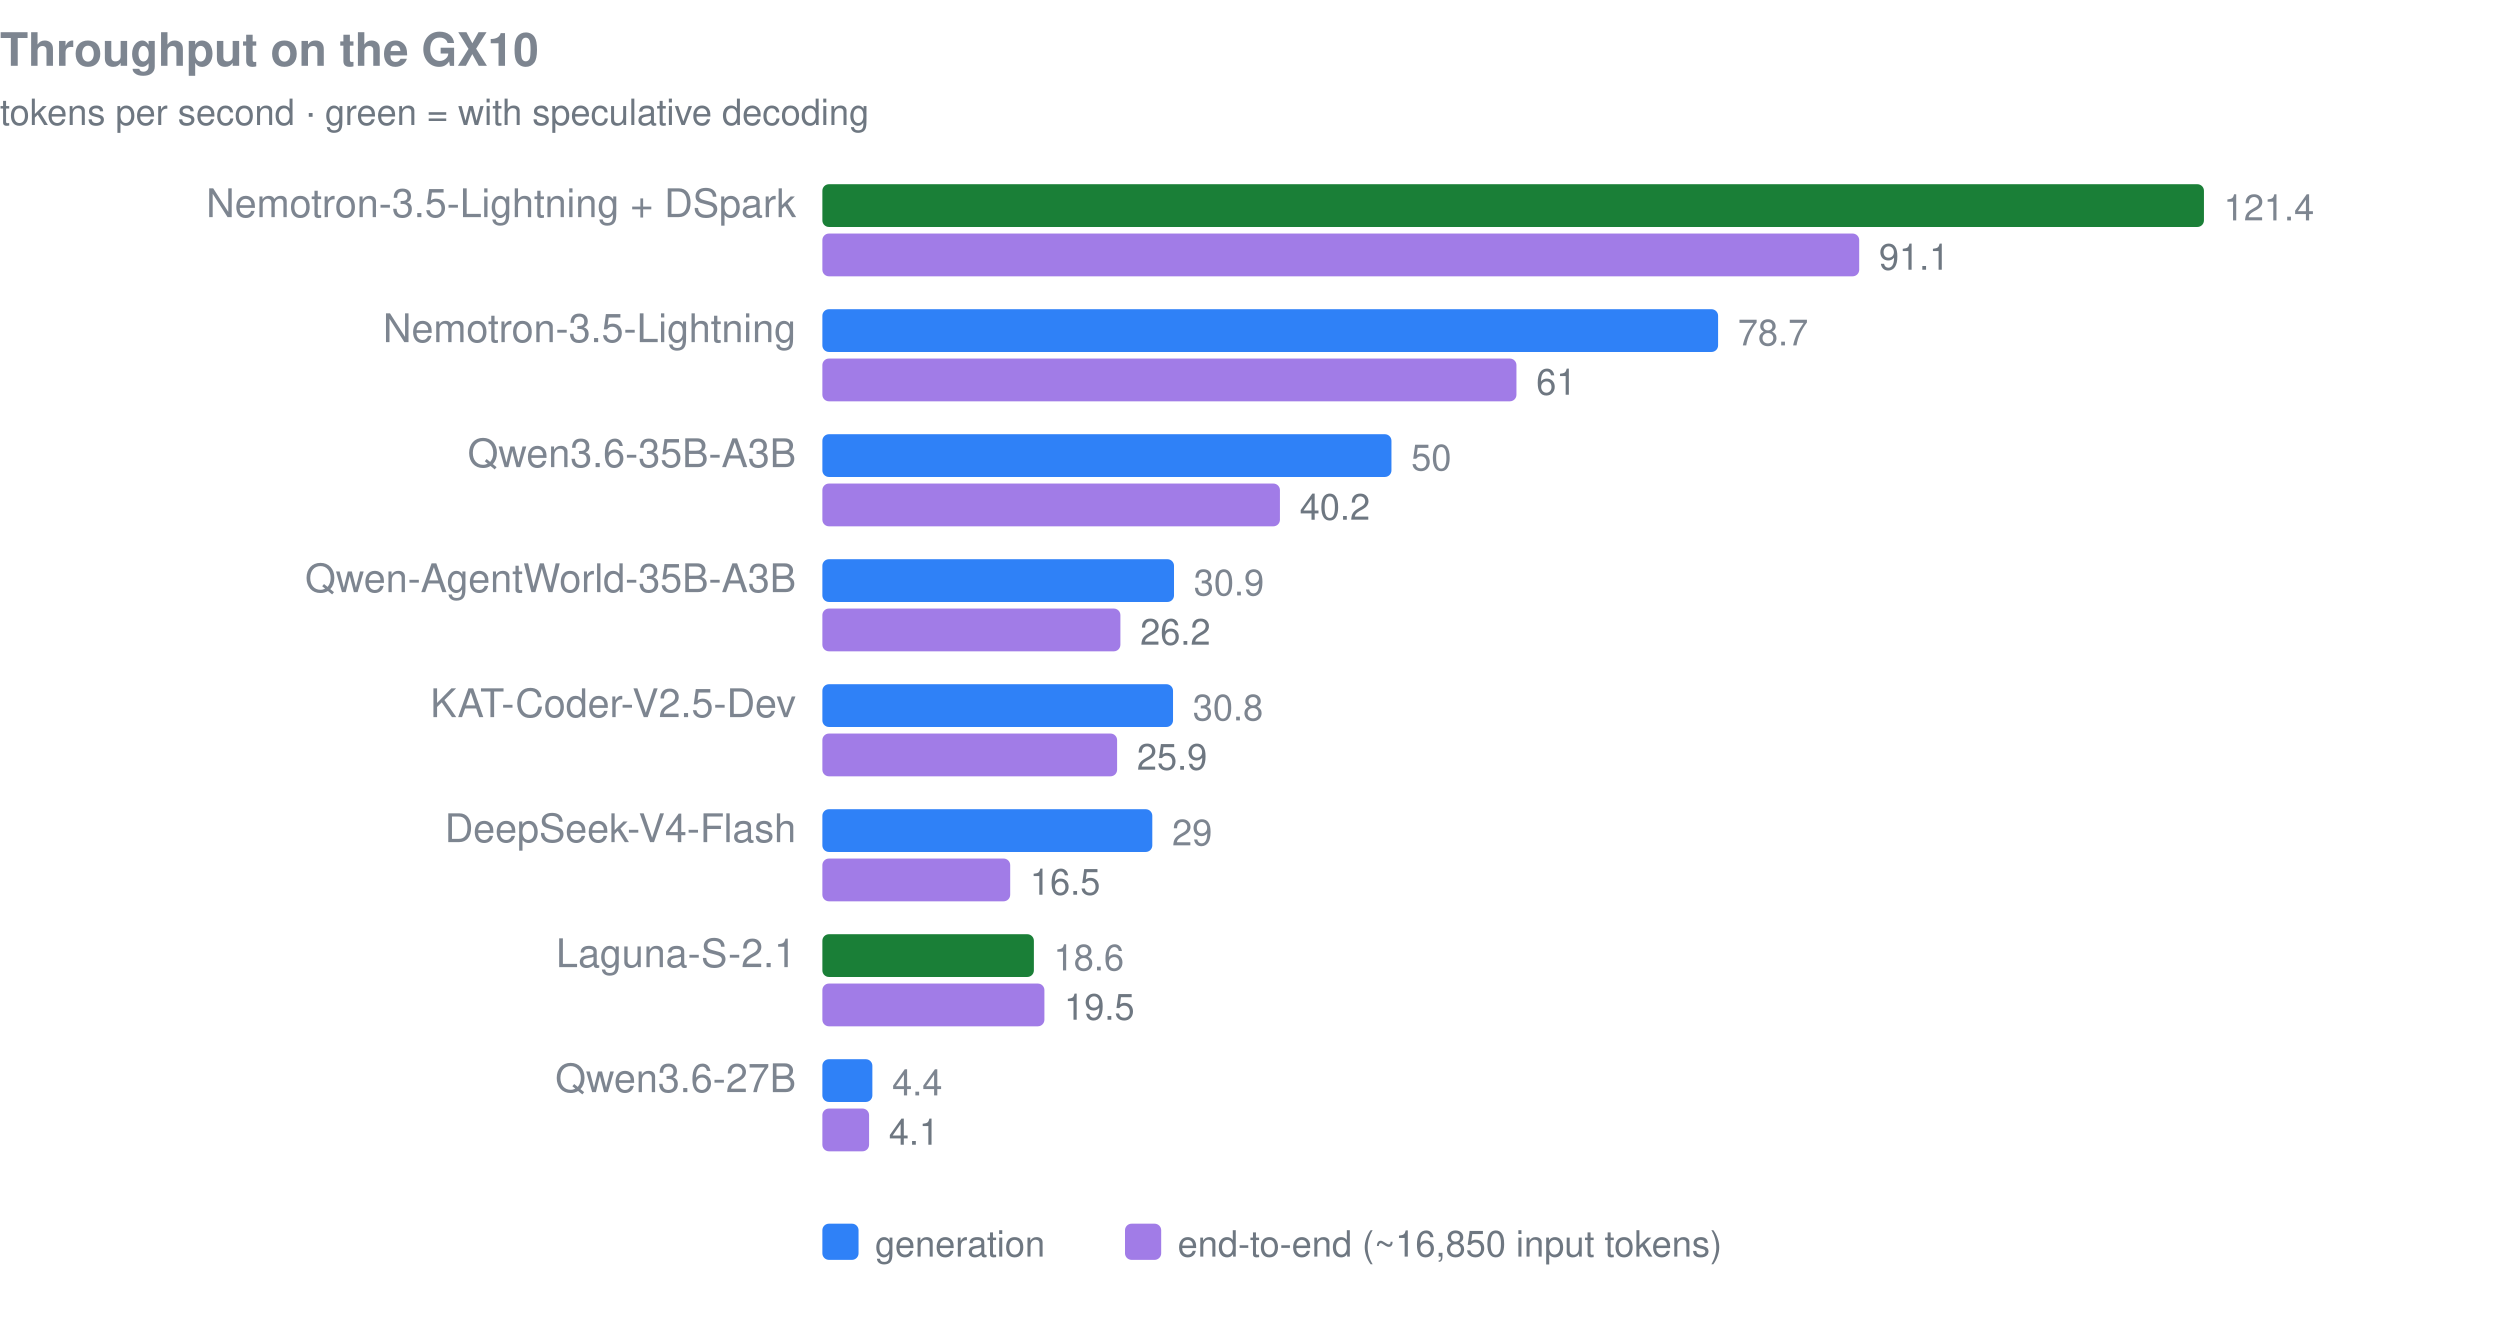
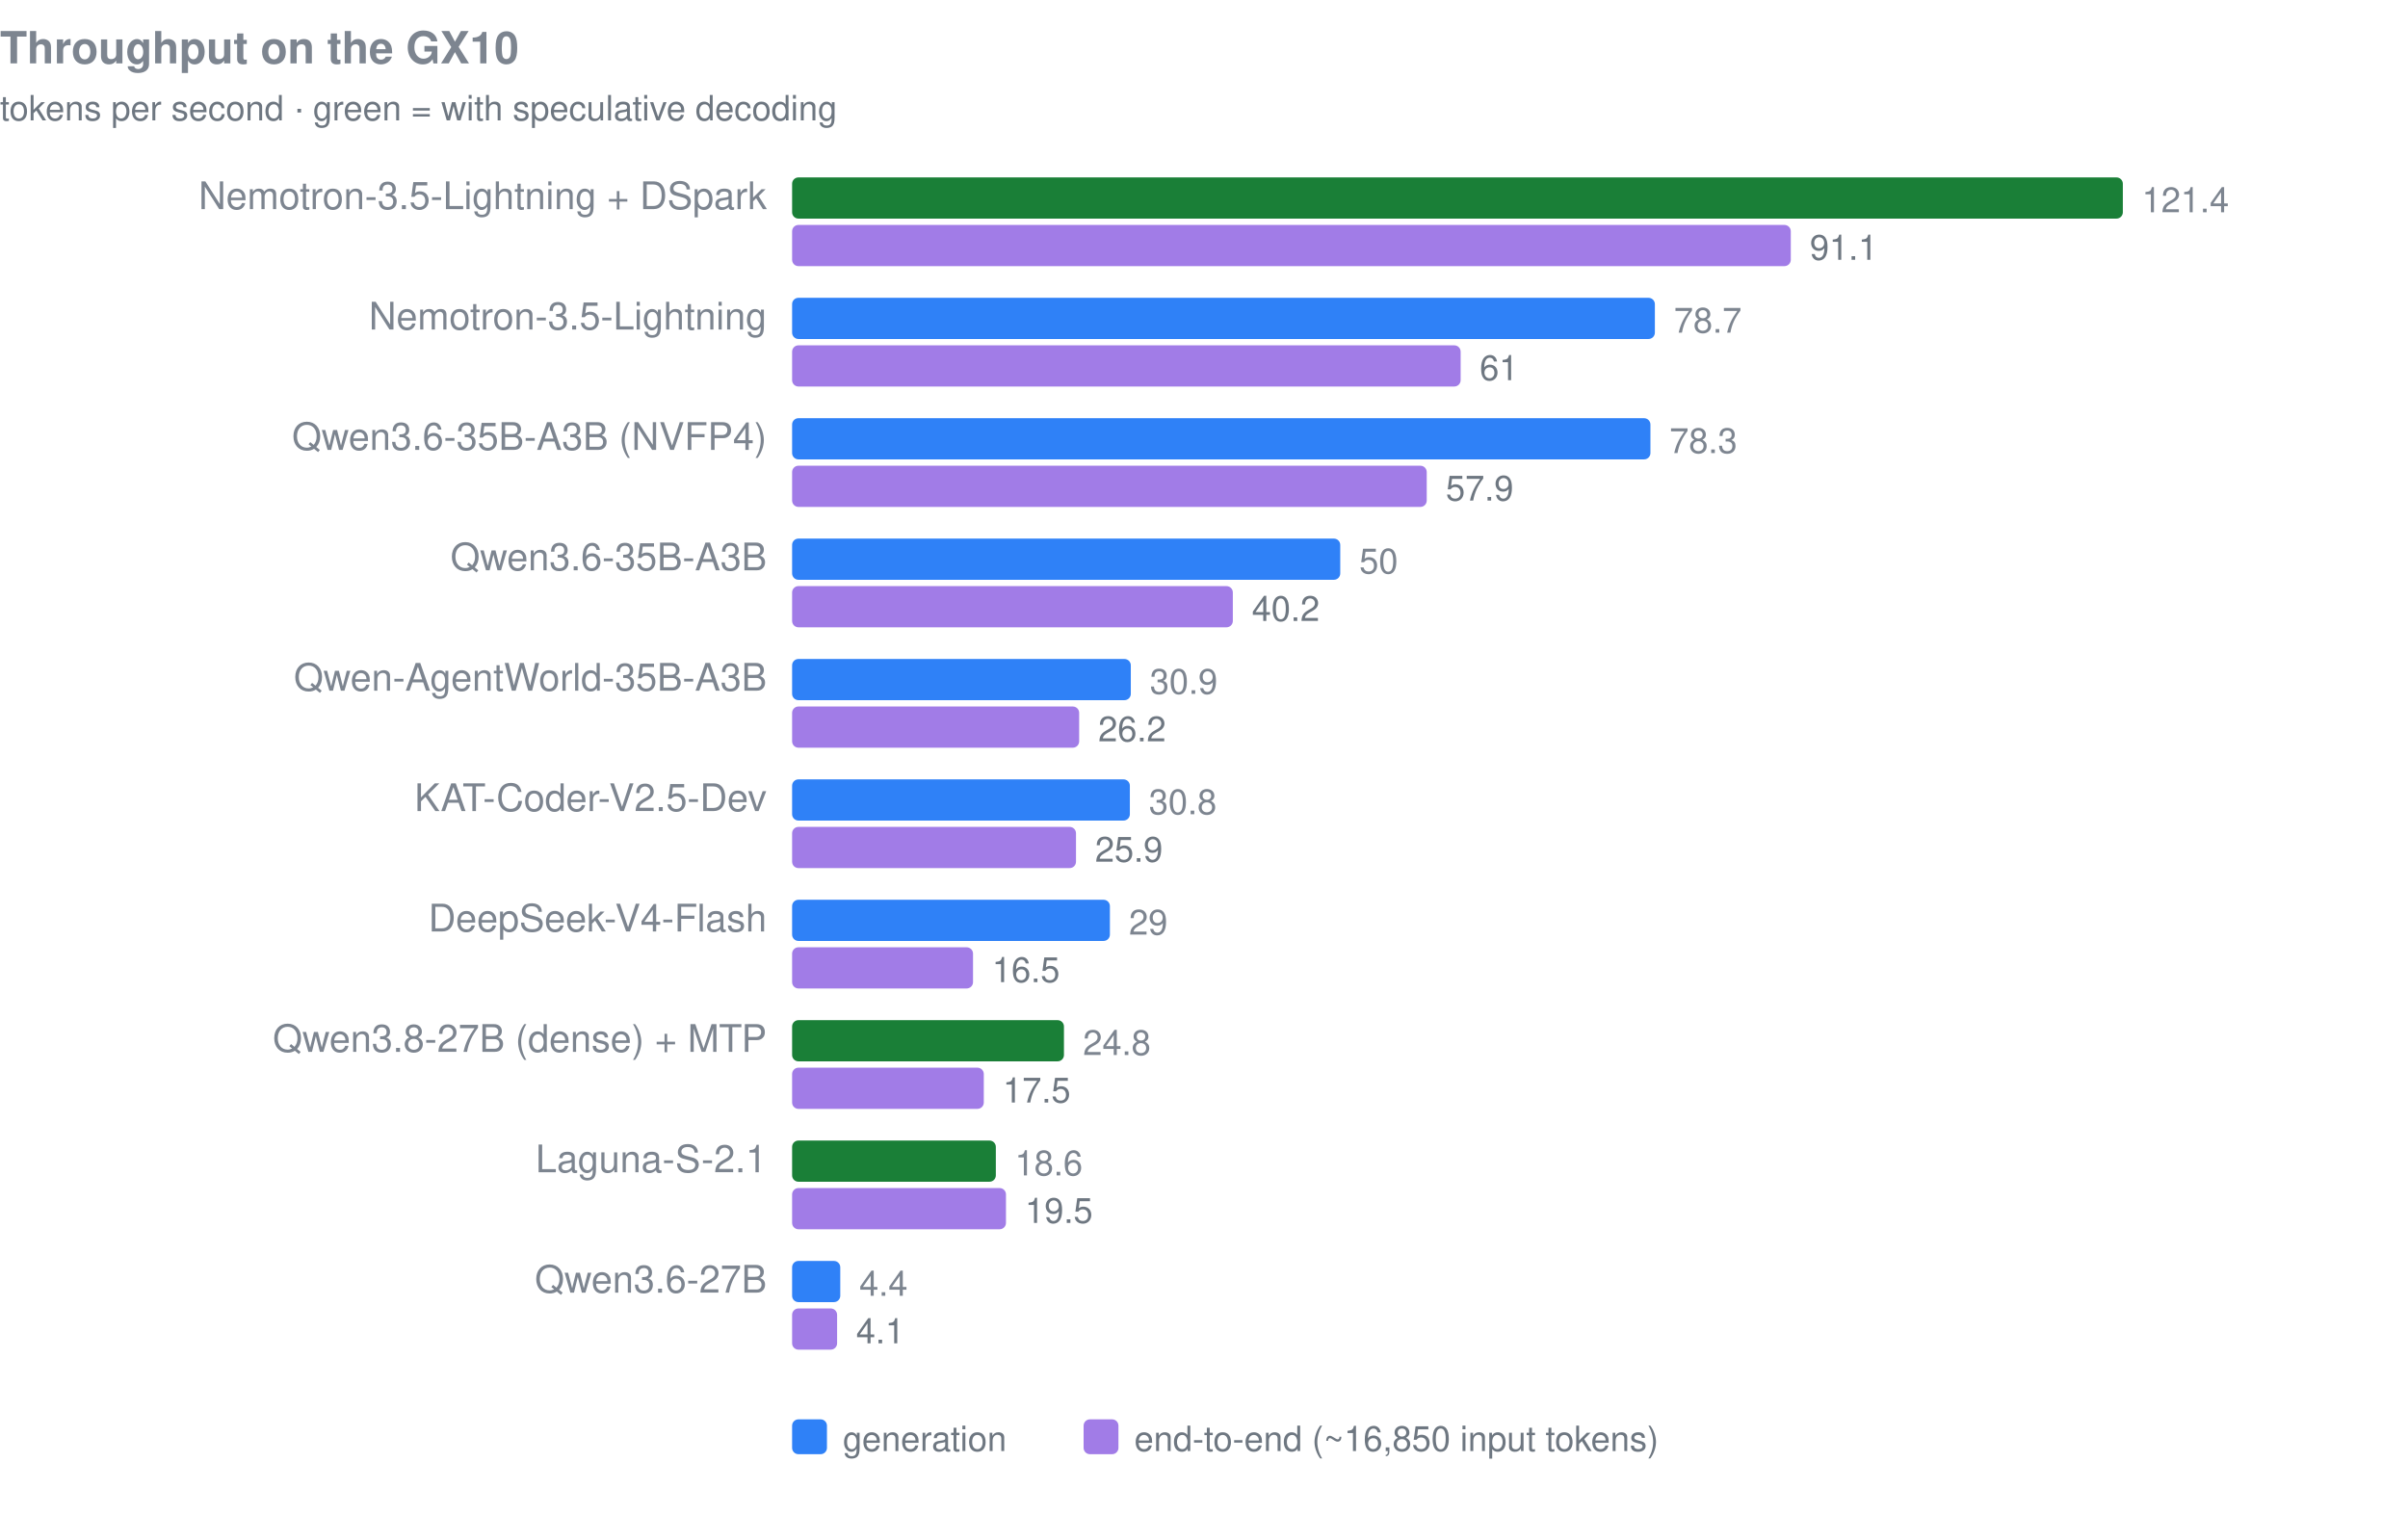
- <svg xmlns="http://www.w3.org/2000/svg" width="760" height="402" viewBox="0 0 760 402" font-family="-apple-system,BlinkMacSystemFont,Segoe UI,Helvetica,Arial,sans-serif">
+ <svg xmlns="http://www.w3.org/2000/svg" width="760" height="478" viewBox="0 0 760 478" font-family="-apple-system,BlinkMacSystemFont,Segoe UI,Helvetica,Arial,sans-serif">
  <text x="0" y="20" font-size="14" font-weight="600" fill="#7d8590">Throughput on the GX10</text>
  <text x="0" y="38" font-size="11" fill="#6e7781">tokens per second · green = with speculative decoding</text>
  <text x="242" y="66" font-size="12" text-anchor="end" fill="#7d8590">Nemotron-3.5-Lightning + DSpark</text>
  <rect x="250" y="56" width="420.0" height="13" rx="2" fill="#1a7f37" />
  <text x="676.0" y="67" font-size="11" fill="#7d8590">121.4</text>
  <rect x="250" y="71" width="315.2" height="13" rx="2" fill="#8250df" opacity="0.75" />
  <text x="571.2" y="82" font-size="11" fill="#6e7781">91.1</text>
  <text x="242" y="104" font-size="12" text-anchor="end" fill="#7d8590">Nemotron-3.5-Lightning</text>
  <rect x="250" y="94" width="272.3" height="13" rx="2" fill="#2f81f7" />
  <text x="528.3" y="105" font-size="11" fill="#7d8590">78.7</text>
  <rect x="250" y="109" width="211.0" height="13" rx="2" fill="#8250df" opacity="0.75" />
  <text x="467.0" y="120" font-size="11" fill="#6e7781">61</text>
-   <text x="242" y="142" font-size="12" text-anchor="end" fill="#7d8590">Qwen3.6-35B-A3B</text>
-   <rect x="250" y="132" width="173.0" height="13" rx="2" fill="#2f81f7" />
-   <text x="429.0" y="143" font-size="11" fill="#7d8590">50</text>
-   <rect x="250" y="147" width="139.1" height="13" rx="2" fill="#8250df" opacity="0.75" />
-   <text x="395.1" y="158" font-size="11" fill="#6e7781">40.2</text>
-   <text x="242" y="180" font-size="12" text-anchor="end" fill="#7d8590">Qwen-AgentWorld-35B-A3B</text>
-   <rect x="250" y="170" width="106.9" height="13" rx="2" fill="#2f81f7" />
-   <text x="362.9" y="181" font-size="11" fill="#7d8590">30.9</text>
-   <rect x="250" y="185" width="90.6" height="13" rx="2" fill="#8250df" opacity="0.75" />
-   <text x="346.6" y="196" font-size="11" fill="#6e7781">26.2</text>
-   <text x="242" y="218" font-size="12" text-anchor="end" fill="#7d8590">KAT-Coder-V2.5-Dev</text>
-   <rect x="250" y="208" width="106.6" height="13" rx="2" fill="#2f81f7" />
-   <text x="362.6" y="219" font-size="11" fill="#7d8590">30.8</text>
-   <rect x="250" y="223" width="89.6" height="13" rx="2" fill="#8250df" opacity="0.75" />
-   <text x="345.6" y="234" font-size="11" fill="#6e7781">25.9</text>
-   <text x="242" y="256" font-size="12" text-anchor="end" fill="#7d8590">DeepSeek-V4-Flash</text>
-   <rect x="250" y="246" width="100.3" height="13" rx="2" fill="#2f81f7" />
-   <text x="356.3" y="257" font-size="11" fill="#7d8590">29</text>
-   <rect x="250" y="261" width="57.1" height="13" rx="2" fill="#8250df" opacity="0.75" />
-   <text x="313.1" y="272" font-size="11" fill="#6e7781">16.5</text>
-   <text x="242" y="294" font-size="12" text-anchor="end" fill="#7d8590">Laguna-S-2.1</text>
-   <rect x="250" y="284" width="64.3" height="13" rx="2" fill="#1a7f37" />
-   <text x="320.3" y="295" font-size="11" fill="#7d8590">18.6</text>
-   <rect x="250" y="299" width="67.5" height="13" rx="2" fill="#8250df" opacity="0.75" />
-   <text x="323.5" y="310" font-size="11" fill="#6e7781">19.5</text>
-   <text x="242" y="332" font-size="12" text-anchor="end" fill="#7d8590">Qwen3.6-27B</text>
-   <rect x="250" y="322" width="15.2" height="13" rx="2" fill="#2f81f7" />
-   <text x="271.2" y="333" font-size="11" fill="#7d8590">4.4</text>
-   <rect x="250" y="337" width="14.2" height="13" rx="2" fill="#8250df" opacity="0.75" />
-   <text x="270.2" y="348" font-size="11" fill="#6e7781">4.1</text>
-   <rect x="250" y="372" width="11" height="11" rx="2" fill="#2f81f7" />
-   <text x="266" y="382" font-size="11" fill="#6e7781">generation</text>
-   <rect x="342" y="372" width="11" height="11" rx="2" fill="#8250df" opacity="0.75" />
-   <text x="358" y="382" font-size="11" fill="#6e7781">end-to-end (~16,850 input tokens)</text>
+   <text x="242" y="142" font-size="12" text-anchor="end" fill="#7d8590">Qwen3.6-35B-A3B (NVFP4)</text>
+   <rect x="250" y="132" width="270.9" height="13" rx="2" fill="#2f81f7" />
+   <text x="526.9" y="143" font-size="11" fill="#7d8590">78.3</text>
+   <rect x="250" y="147" width="200.3" height="13" rx="2" fill="#8250df" opacity="0.75" />
+   <text x="456.3" y="158" font-size="11" fill="#6e7781">57.9</text>
+   <text x="242" y="180" font-size="12" text-anchor="end" fill="#7d8590">Qwen3.6-35B-A3B</text>
+   <rect x="250" y="170" width="173.0" height="13" rx="2" fill="#2f81f7" />
+   <text x="429.0" y="181" font-size="11" fill="#7d8590">50</text>
+   <rect x="250" y="185" width="139.1" height="13" rx="2" fill="#8250df" opacity="0.75" />
+   <text x="395.1" y="196" font-size="11" fill="#6e7781">40.2</text>
+   <text x="242" y="218" font-size="12" text-anchor="end" fill="#7d8590">Qwen-AgentWorld-35B-A3B</text>
+   <rect x="250" y="208" width="106.9" height="13" rx="2" fill="#2f81f7" />
+   <text x="362.9" y="219" font-size="11" fill="#7d8590">30.9</text>
+   <rect x="250" y="223" width="90.6" height="13" rx="2" fill="#8250df" opacity="0.75" />
+   <text x="346.6" y="234" font-size="11" fill="#6e7781">26.2</text>
+   <text x="242" y="256" font-size="12" text-anchor="end" fill="#7d8590">KAT-Coder-V2.5-Dev</text>
+   <rect x="250" y="246" width="106.6" height="13" rx="2" fill="#2f81f7" />
+   <text x="362.6" y="257" font-size="11" fill="#7d8590">30.8</text>
+   <rect x="250" y="261" width="89.6" height="13" rx="2" fill="#8250df" opacity="0.75" />
+   <text x="345.6" y="272" font-size="11" fill="#6e7781">25.9</text>
+   <text x="242" y="294" font-size="12" text-anchor="end" fill="#7d8590">DeepSeek-V4-Flash</text>
+   <rect x="250" y="284" width="100.3" height="13" rx="2" fill="#2f81f7" />
+   <text x="356.3" y="295" font-size="11" fill="#7d8590">29</text>
+   <rect x="250" y="299" width="57.1" height="13" rx="2" fill="#8250df" opacity="0.75" />
+   <text x="313.1" y="310" font-size="11" fill="#6e7781">16.5</text>
+   <text x="242" y="332" font-size="12" text-anchor="end" fill="#7d8590">Qwen3.8-27B (dense) + MTP</text>
+   <rect x="250" y="322" width="85.8" height="13" rx="2" fill="#1a7f37" />
+   <text x="341.8" y="333" font-size="11" fill="#7d8590">24.8</text>
+   <rect x="250" y="337" width="60.5" height="13" rx="2" fill="#8250df" opacity="0.75" />
+   <text x="316.5" y="348" font-size="11" fill="#6e7781">17.5</text>
+   <text x="242" y="370" font-size="12" text-anchor="end" fill="#7d8590">Laguna-S-2.1</text>
+   <rect x="250" y="360" width="64.3" height="13" rx="2" fill="#1a7f37" />
+   <text x="320.3" y="371" font-size="11" fill="#7d8590">18.6</text>
+   <rect x="250" y="375" width="67.5" height="13" rx="2" fill="#8250df" opacity="0.75" />
+   <text x="323.5" y="386" font-size="11" fill="#6e7781">19.5</text>
+   <text x="242" y="408" font-size="12" text-anchor="end" fill="#7d8590">Qwen3.6-27B</text>
+   <rect x="250" y="398" width="15.2" height="13" rx="2" fill="#2f81f7" />
+   <text x="271.2" y="409" font-size="11" fill="#7d8590">4.4</text>
+   <rect x="250" y="413" width="14.2" height="13" rx="2" fill="#8250df" opacity="0.75" />
+   <text x="270.2" y="424" font-size="11" fill="#6e7781">4.1</text>
+   <rect x="250" y="448" width="11" height="11" rx="2" fill="#2f81f7" />
+   <text x="266" y="458" font-size="11" fill="#6e7781">generation</text>
+   <rect x="342" y="448" width="11" height="11" rx="2" fill="#8250df" opacity="0.75" />
+   <text x="358" y="458" font-size="11" fill="#6e7781">end-to-end (~16,850 input tokens)</text>
</svg>
